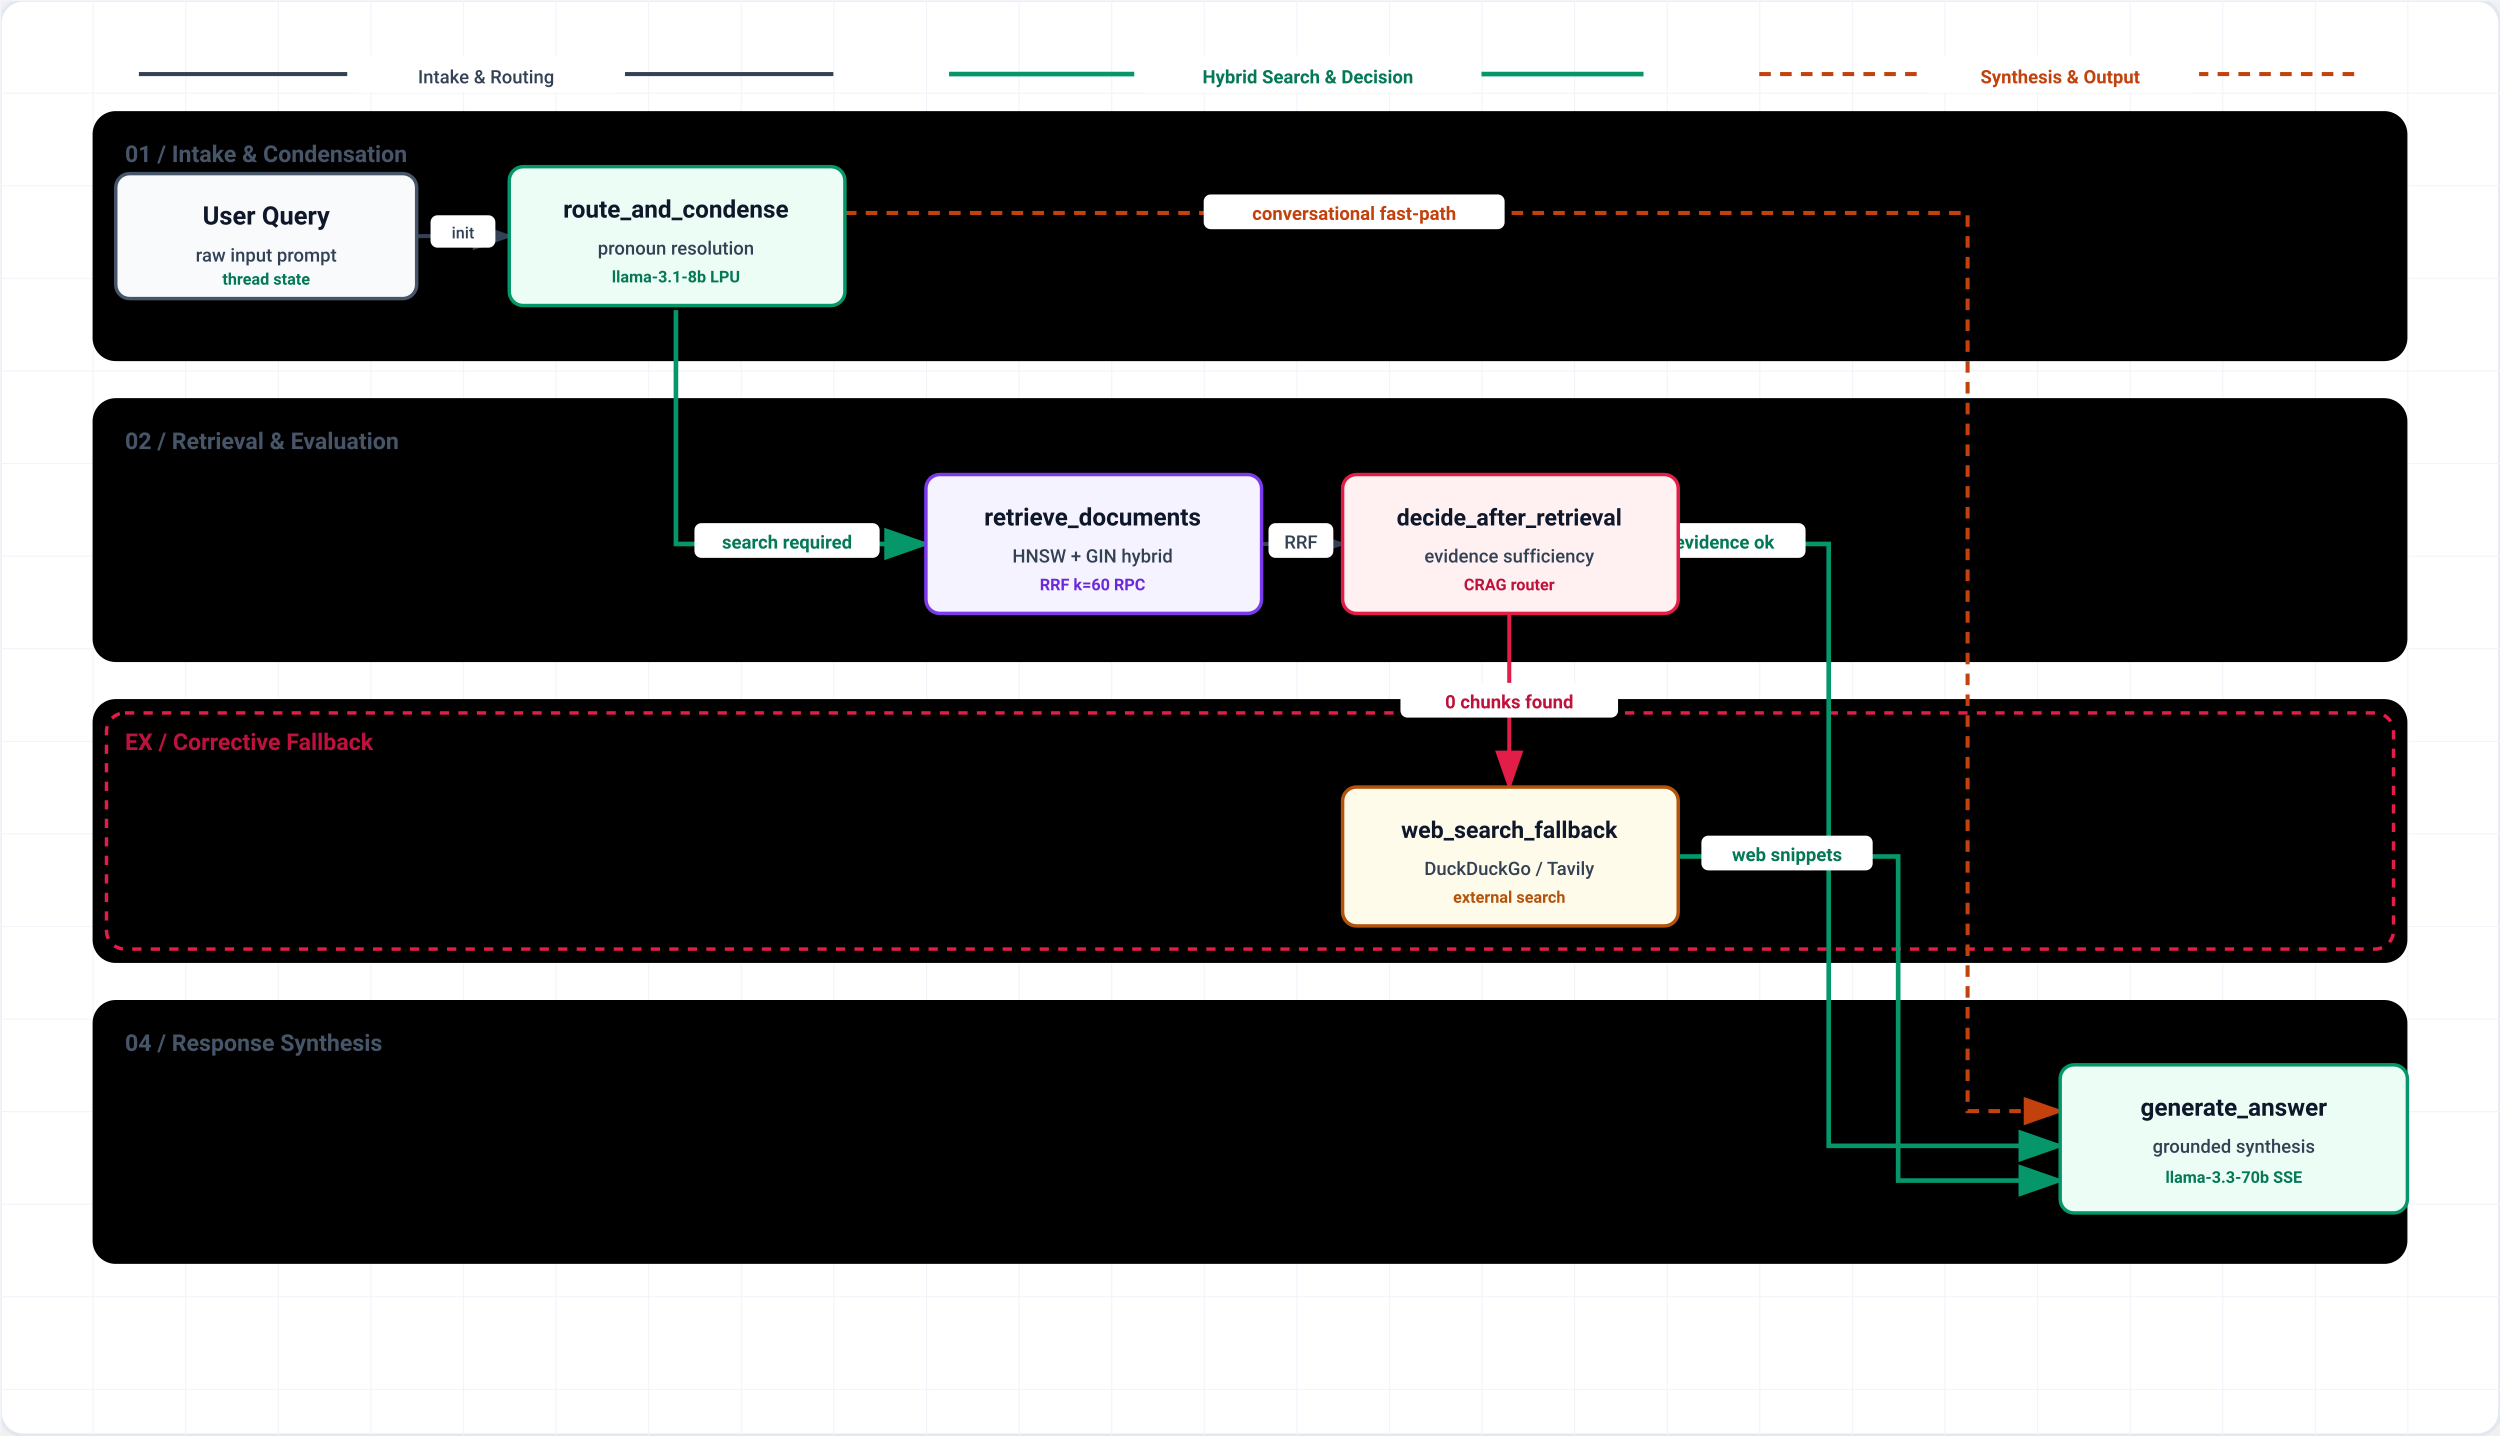
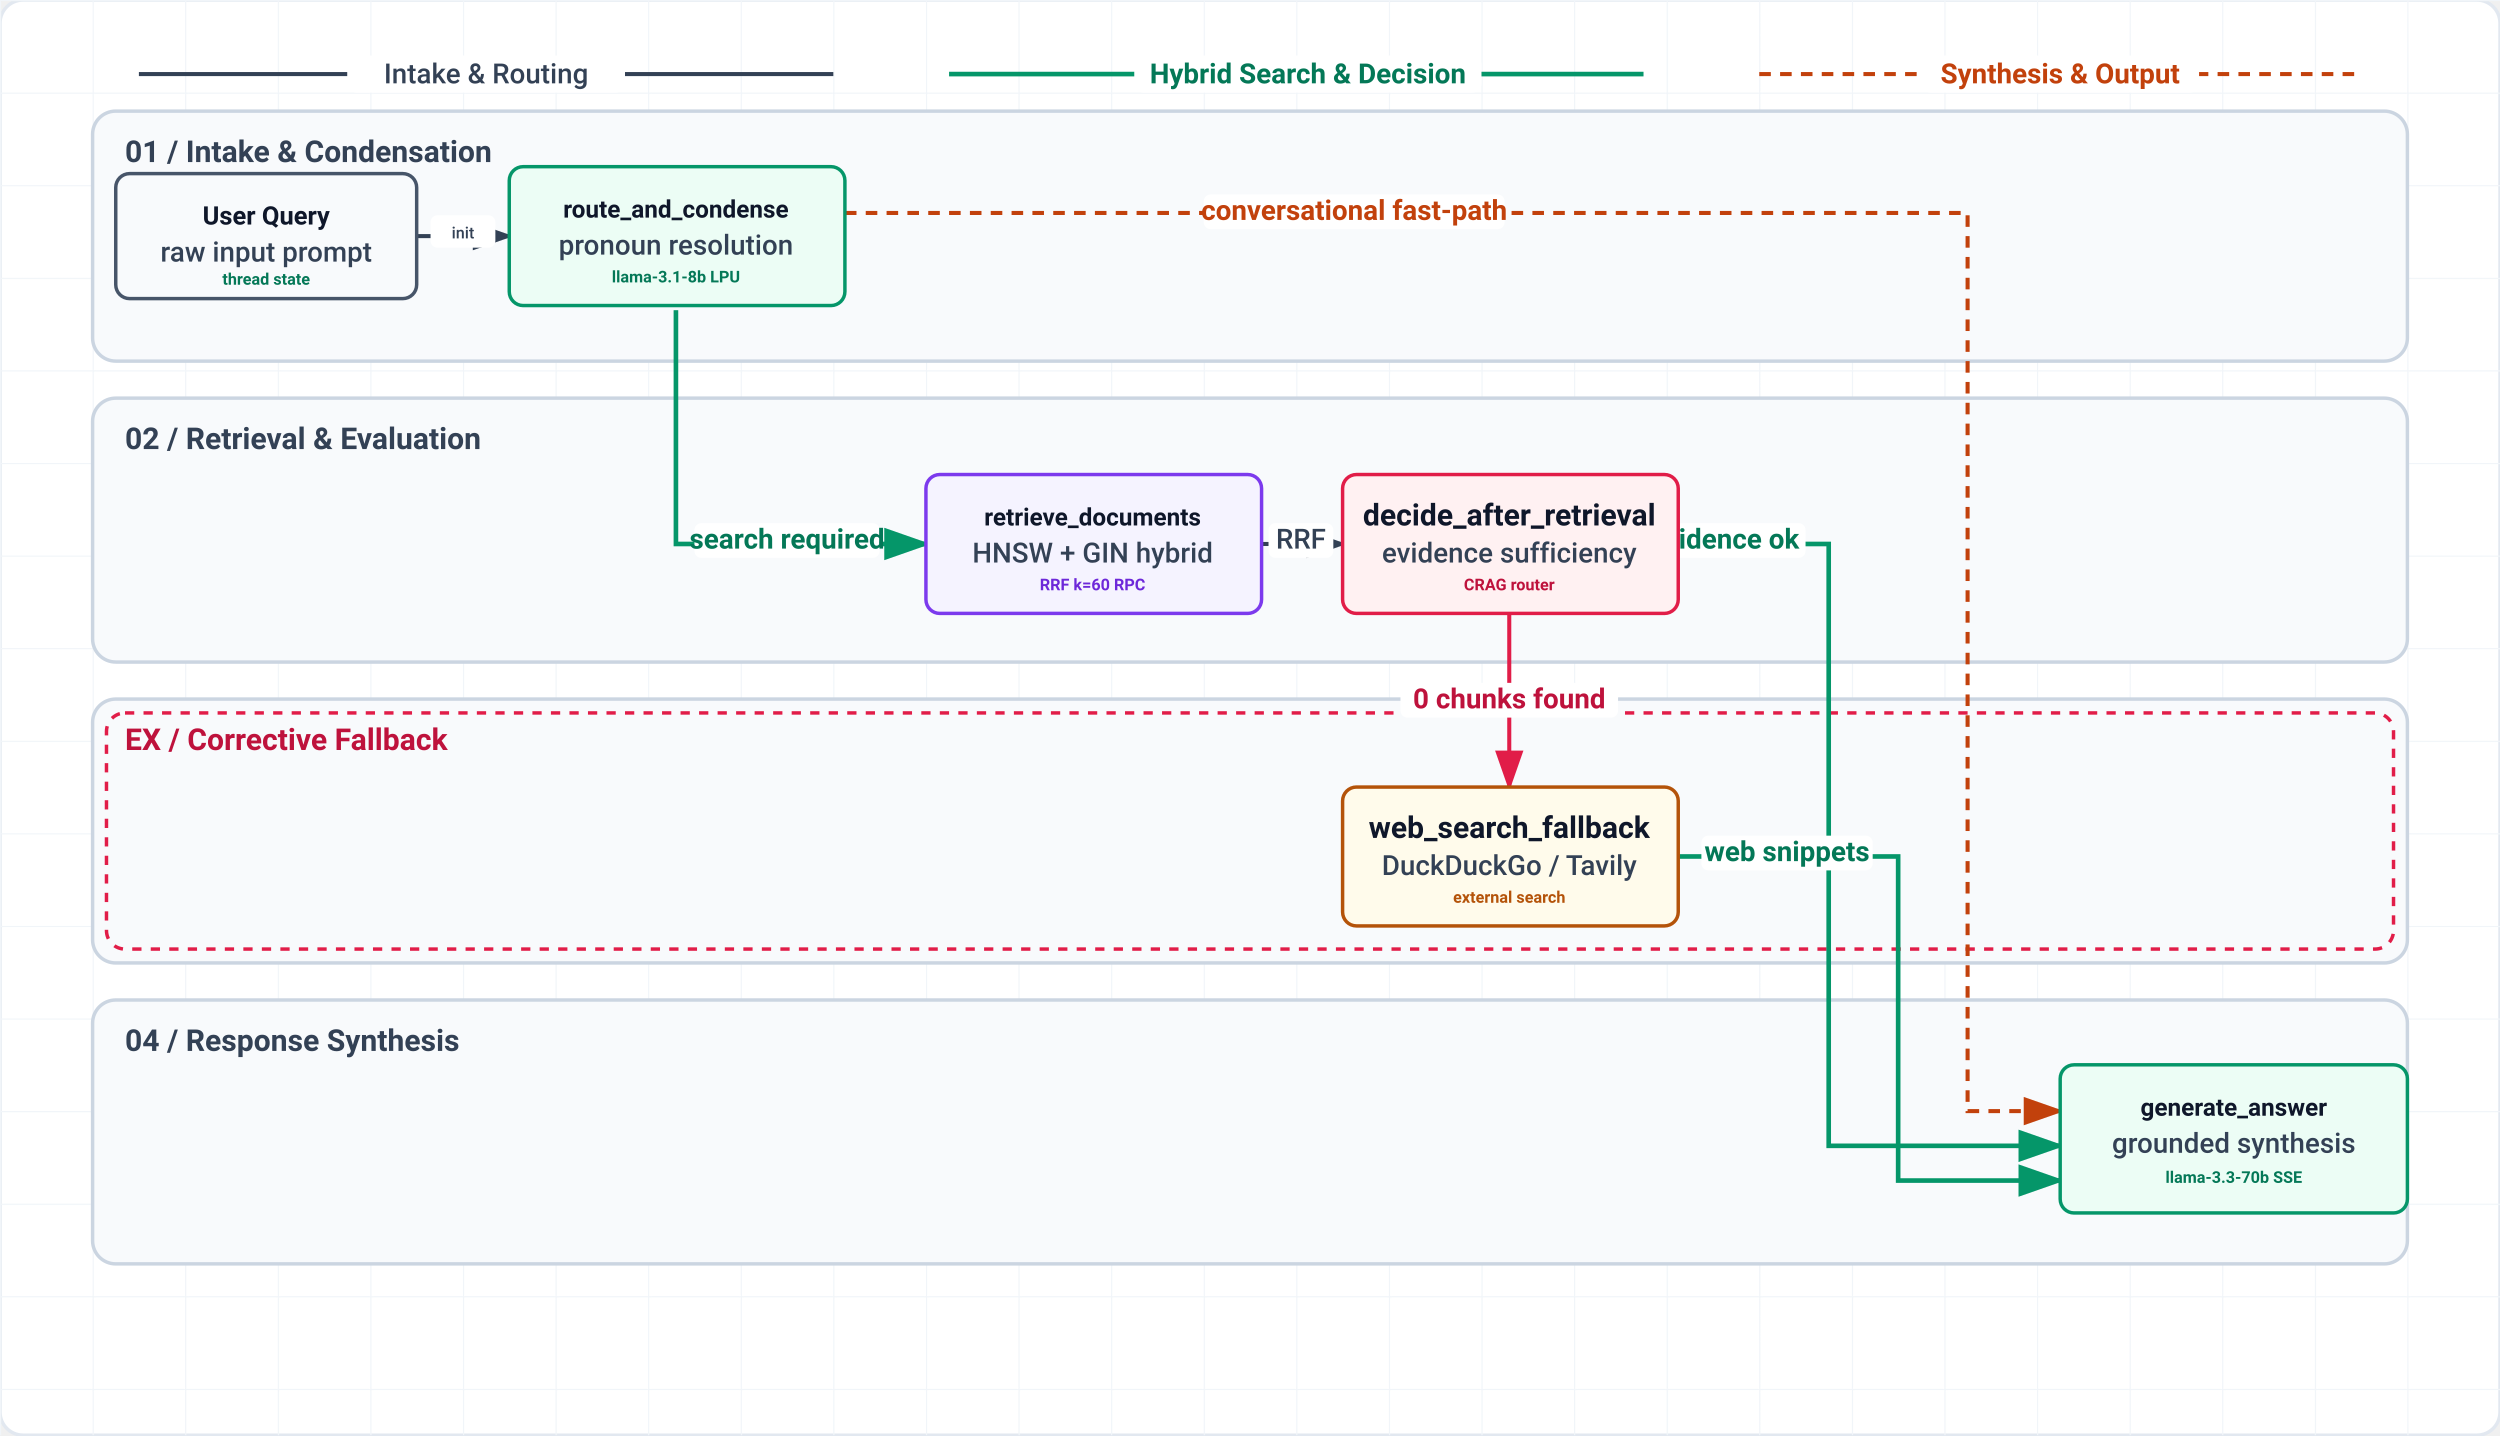
<svg xmlns="http://www.w3.org/2000/svg" viewBox="0 0 1080 620" role="img" lang="en" aria-labelledby="stategraph-title" data-quality-profile="showcase">
  <style>
+   
    :root {
      --bg: #ffffff;
-       --grid: #f1f5f9;
      --text: #0f172a;
      --text-muted: #334155;
      --text-dim: #475569;
-       --text-faint: #64748b;
-       --panel: #ffffff;
-       --panel-border: #cbd5e1;
-       --lane-fill: #f8fafc;
+       --border: #cbd5e1;
+       --lane-bg: #f8fafc;
      --lane-stroke: #cbd5e1;
      --arrow: #334155;
      --arrow-emphasis: #059669;
      --mask: #ffffff;
-       --frontend-fill: #f0f9ff;
-       --frontend-stroke: #0284c7;
-       --backend-fill: #ecfdf5;
-       --backend-stroke: #059669;
-       --database-fill: #f5f3ff;
-       --database-stroke: #7c3aed;
-       --cloud-fill: #fffbeb;
-       --cloud-stroke: #b45309;
-       --security-fill: #fff1f2;
-       --security-stroke: #e11d48;
-       --messagebus-fill: #fff7ed;
-       --messagebus-stroke: #c2410c;
-       --external-fill: #f8fafc;
-       --external-stroke: #475569;
    }

-     /* Base Elements */
+     /* Typography */
    text {
      font-family: -apple-system, BlinkMacSystemFont, "Segoe UI", Roboto, "Helvetica Neue", Arial, sans-serif;
+       text-rendering: geometricPrecision;
    }
+ 
+     /* Backgrounds and Frames */
    .c-bg { fill: #ffffff; stroke: #e2e8f0; stroke-width: 1.5; }
    .c-grid { stroke: #f1f5f9; fill: none; stroke-width: 1; }
    .c-mask { fill: #ffffff; stroke: none; }
+     .c-lane { fill: #f8fafc !important; stroke: #cbd5e1 !important; stroke-width: 1.5; }
+     .node-box { stroke-width: 1.5; }

-     /* Node Fills &amp; High-Contrast Borders */
-     .c-frontend { fill: #f0f9ff; stroke: #0284c7; stroke-width: 1.5; }
-     .c-backend { fill: #ecfdf5; stroke: #059669; stroke-width: 1.5; }
-     .c-database { fill: #f5f3ff; stroke: #7c3aed; stroke-width: 1.5; }
-     .c-cloud { fill: #fffbeb; stroke: #b45309; stroke-width: 1.5; }
-     .c-security { fill: #fff1f2; stroke: #e11d48; stroke-width: 1.5; }
-     .c-messagebus { fill: #fff7ed; stroke: #c2410c; stroke-width: 1.5; }
-     .c-external { fill: #f8fafc; stroke: #475569; stroke-width: 1.5; }
-     .c-region { fill: rgba(180, 83, 9, 0.04); stroke: #b45309; stroke-dasharray: 6,4; stroke-width: 1.5; }
-     .c-security-group { fill: transparent; stroke: #e11d48; stroke-dasharray: 4,4; stroke-width: 1.5; }
+     /* Node Category Fills and Crisp Borders */
+     .c-frontend { fill: #f0f9ff !important; stroke: #0284c7 !important; stroke-width: 1.5; }
+     .c-backend { fill: #ecfdf5 !important; stroke: #059669 !important; stroke-width: 1.5; }
+     .c-database { fill: #f5f3ff !important; stroke: #7c3aed !important; stroke-width: 1.5; }
+     .c-cloud { fill: #fffbeb !important; stroke: #b45309 !important; stroke-width: 1.5; }
+     .c-security { fill: #fff1f2 !important; stroke: #e11d48 !important; stroke-width: 1.5; }
+     .c-messagebus { fill: #fff7ed !important; stroke: #c2410c !important; stroke-width: 1.5; }
+     .c-external { fill: #f8fafc !important; stroke: #475569 !important; stroke-width: 1.5; }
+     .c-region { fill: rgba(180, 83, 9, 0.04) !important; stroke: #b45309 !important; stroke-dasharray: 6,4; stroke-width: 1.5; }
+     .c-security-group { fill: transparent !important; stroke: #e11d48 !important; stroke-dasharray: 4,4; stroke-width: 1.5; }

-     /* Crisp Arrows &amp; Connectors */
-     .a-default { stroke: #334155; fill: none; stroke-width: 1.75; }
-     .a-emphasis { stroke: #059669; fill: none; stroke-width: 2; }
-     .a-security { stroke: #e11d48; fill: none; stroke-width: 1.75; }
-     .a-dashed { stroke: #c2410c; fill: none; stroke-dasharray: 5,4; stroke-width: 1.75; }
-     .m-default { fill: #334155; }
-     .m-emphasis { fill: #059669; }
-     .m-security { fill: #e11d48; }
-     .m-dashed { fill: #c2410c; }
+     /* Connectors and Arrows */
+     .a-default { stroke: #334155 !important; fill: none; stroke-width: 1.75; }
+     .a-emphasis { stroke: #059669 !important; fill: none; stroke-width: 2; }
+     .a-security { stroke: #e11d48 !important; fill: none; stroke-width: 1.75; }
+     .a-dashed { stroke: #c2410c !important; fill: none; stroke-dasharray: 5,4; stroke-width: 1.75; }
+     .a-return { stroke: #475569 !important; fill: none; stroke-dasharray: 5,5; stroke-width: 1.5; }
+     .m-default { fill: #334155 !important; }
+     .m-emphasis { fill: #059669 !important; }
+     .m-security { fill: #e11d48 !important; }
+     .m-dashed { fill: #c2410c !important; }
+ 
+     /* Activation Bars in Sequence Diagrams */
+     .activation-bar { stroke-width: 1; }

    /* High-Contrast Pitch-Dark Text */
-     .t-primary { fill: #0f172a; font-weight: 600; }
-     .t-muted { fill: #334155; font-weight: 500; }
-     .t-dim { fill: #475569; }
-     .t-backend { fill: #047857; font-weight: 600; }
-     .t-cloud { fill: #b45309; font-weight: 600; }
-     .t-security { fill: #be123c; font-weight: 600; }
-     .t-database { fill: #6d28d9; font-weight: 600; }
-     .t-messagebus { fill: #c2410c; font-weight: 600; }
+     .t-primary { fill: #0f172a !important; font-weight: 600; }
+     .t-muted { fill: #334155 !important; font-weight: 500; }
+     .t-dim { fill: #334155 !important; font-weight: 600; }
+     .t-backend { fill: #047857 !important; font-weight: 600; }
+     .t-cloud { fill: #b45309 !important; font-weight: 600; }
+     .t-security { fill: #be123c !important; font-weight: 600; }
+     .t-database { fill: #6d28d9 !important; font-weight: 600; }
+     .t-messagebus { fill: #c2410c !important; font-weight: 600; }
+   
  </style>
  <rect width="100%" height="100%" class="c-bg" rx="10" />
  <defs>
    <marker id="arrowhead" markerWidth="10" markerHeight="7" refX="9" refY="3.5" orient="auto">
      <polygon points="0 0, 10 3.5, 0 7" class="m-default" />
    </marker>
    <marker id="arrowhead-emphasis" markerWidth="10" markerHeight="7" refX="9" refY="3.5" orient="auto">
      <polygon points="0 0, 10 3.5, 0 7" class="m-emphasis" />
    </marker>
    <marker id="arrowhead-security" markerWidth="10" markerHeight="7" refX="9" refY="3.5" orient="auto">
      <polygon points="0 0, 10 3.5, 0 7" class="m-security" />
    </marker>
    <marker id="arrowhead-dashed" markerWidth="10" markerHeight="7" refX="9" refY="3.5" orient="auto">
      <polygon points="0 0, 10 3.5, 0 7" class="m-dashed" />
    </marker>
    <pattern id="grid" width="40" height="40" patternUnits="userSpaceOnUse">
      <path d="M 40 0 L 0 0 0 40" class="c-grid" stroke-width="0.5" />
    </pattern>
  </defs>
  <rect width="100%" height="100%" fill="url(#grid)" />
  <rect data-graph-role="structural-frame" data-composition-frame-kind="lane" x="40" y="48" width="1000" height="108" rx="10" class="c-lane" stroke-width="1" />
-   <text x="54" y="70" class="t-dim" font-size="10" font-weight="600">01 / Intake &amp; Condensation</text>
+   <text x="54" y="70" class="t-dim" font-size="13" font-weight="600">01 / Intake &amp; Condensation</text>
  <rect data-graph-role="structural-frame" data-composition-frame-kind="lane" x="40" y="172" width="1000" height="114" rx="10" class="c-lane" stroke-width="1" />
-   <text x="54" y="194" class="t-dim" font-size="10" font-weight="600">02 / Retrieval &amp; Evaluation</text>
+   <text x="54" y="194" class="t-dim" font-size="13" font-weight="600">02 / Retrieval &amp; Evaluation</text>
  <rect data-graph-role="structural-frame" data-composition-frame-kind="lane" x="40" y="302" width="1000" height="114" rx="10" class="c-lane" stroke-width="1" />
  <rect data-graph-role="structural-frame" data-composition-frame-kind="exception-lane" x="46" y="308" width="988" height="102" rx="8" class="c-security-group" stroke-width="1" />
-   <text x="54" y="324" class="t-security" font-size="10" font-weight="600">EX / Corrective Fallback</text>
+   <text x="54" y="324" class="t-security" font-size="13" font-weight="600">EX / Corrective Fallback</text>
  <rect data-graph-role="structural-frame" data-composition-frame-kind="lane" x="40" y="432" width="1000" height="114" rx="10" class="c-lane" stroke-width="1" />
-   <text x="54" y="454" class="t-dim" font-size="10" font-weight="600">04 / Response Synthesis</text>
+   <text x="54" y="454" class="t-dim" font-size="13" font-weight="600">04 / Response Synthesis</text>
  <line x1="60" y1="32" x2="360" y2="32" class="a-default" stroke-width="1.1" />
  <rect x="150" y="24" width="120" height="16" rx="4" class="c-mask" />
-   <text x="210" y="36" class="t-muted" font-size="8" font-weight="600" text-anchor="middle">Intake &amp; Routing</text>
+   <text x="210" y="36" class="t-muted" font-size="12" font-weight="600" text-anchor="middle">Intake &amp; Routing</text>
  <line x1="410" y1="32" x2="710" y2="32" class="a-emphasis" stroke-width="1.1" />
  <rect x="490" y="24" width="150" height="16" rx="4" class="c-mask" />
-   <text x="565" y="36" class="t-backend" font-size="8" font-weight="600" text-anchor="middle">Hybrid Search &amp; Decision</text>
+   <text x="565" y="36" class="t-backend" font-size="12" font-weight="600" text-anchor="middle">Hybrid Search &amp; Decision</text>
  <line x1="760" y1="32" x2="1020" y2="32" class="a-dashed" stroke-width="1.1" />
  <rect x="830" y="24" width="120" height="16" rx="4" class="c-mask" />
-   <text x="890" y="36" class="t-messagebus" font-size="8" font-weight="600" text-anchor="middle">Synthesis &amp; Output</text>
+   <text x="890" y="36" class="t-messagebus" font-size="12" font-weight="600" text-anchor="middle">Synthesis &amp; Output</text>
  <path data-edge-id="edge_intake_route" data-edge-from="user_query" data-edge-to="route_and_condense" d="M 180 102 L 220 102" class="a-default" stroke-width="1.5" marker-end="url(#arrowhead)" />
  <path data-edge-id="edge_route_retrieve" data-edge-from="route_and_condense" data-edge-to="retrieve_documents" d="M 292 134 L 292 235 L 400 235" class="a-emphasis" stroke-width="1.8" marker-end="url(#arrowhead-emphasis)" />
  <path data-edge-id="edge_route_direct" data-edge-from="route_and_condense" data-edge-to="generate_answer" d="M 365 92 L 850 92 L 850 480 L 890 480" class="a-dashed" stroke-width="1.5" marker-end="url(#arrowhead-dashed)" />
  <path data-edge-id="edge_retrieve_decide" data-edge-from="retrieve_documents" data-edge-to="decide_after_retrieval" d="M 545 235 L 580 235" class="a-default" stroke-width="1.5" marker-end="url(#arrowhead)" />
  <path data-edge-id="edge_decide_generate" data-edge-from="decide_after_retrieval" data-edge-to="generate_answer" d="M 725 235 L 790 235 L 790 495 L 890 495" class="a-emphasis" stroke-width="1.8" marker-end="url(#arrowhead-emphasis)" />
  <path data-edge-id="edge_decide_fallback" data-edge-from="decide_after_retrieval" data-edge-to="web_search_fallback" d="M 652 265 L 652 340" class="a-security" stroke-width="1.5" marker-end="url(#arrowhead-security)" />
  <path data-edge-id="edge_fallback_generate" data-edge-from="web_search_fallback" data-edge-to="generate_answer" d="M 725 370 L 820 370 L 820 510 L 890 510" class="a-emphasis" stroke-width="1.8" marker-end="url(#arrowhead-emphasis)" />
  <g data-edge-id="edge_intake_route">
    <rect x="186" y="93" width="28" height="14" rx="3" class="c-mask" />
    <text x="200" y="103" class="t-muted" font-size="7" text-anchor="middle">init</text>
  </g>
  <g data-edge-id="edge_route_retrieve">
    <rect x="300" y="226" width="80" height="15" rx="3" class="c-mask" />
-     <text x="340" y="237" class="t-backend" font-size="8" text-anchor="middle">search required</text>
+     <text x="340" y="237" class="t-backend" font-size="12" text-anchor="middle">search required</text>
  </g>
  <g data-edge-id="edge_route_direct">
    <rect x="520" y="84" width="130" height="15" rx="3" class="c-mask" />
-     <text x="585" y="95" class="t-messagebus" font-size="8" text-anchor="middle">conversational fast-path</text>
+     <text x="585" y="95" class="t-messagebus" font-size="12" text-anchor="middle">conversational fast-path</text>
  </g>
  <g data-edge-id="edge_retrieve_decide">
    <rect x="548" y="226" width="28" height="15" rx="3" class="c-mask" />
-     <text x="562" y="237" class="t-muted" font-size="8" text-anchor="middle">RRF</text>
+     <text x="562" y="237" class="t-muted" font-size="12" text-anchor="middle">RRF</text>
  </g>
  <g data-edge-id="edge_decide_generate">
    <rect x="710" y="226" width="70" height="15" rx="3" class="c-mask" />
-     <text x="745" y="237" class="t-backend" font-size="8" text-anchor="middle">evidence ok</text>
+     <text x="745" y="237" class="t-backend" font-size="12" text-anchor="middle">evidence ok</text>
  </g>
  <g data-edge-id="edge_decide_fallback">
    <rect x="605" y="295" width="94" height="15" rx="3" class="c-mask" />
-     <text x="652" y="306" class="t-security" font-size="8" text-anchor="middle">0 chunks found</text>
+     <text x="652" y="306" class="t-security" font-size="12" text-anchor="middle">0 chunks found</text>
  </g>
  <g data-edge-id="edge_fallback_generate">
    <rect x="735" y="361" width="74" height="15" rx="3" class="c-mask" />
-     <text x="772" y="372" class="t-backend" font-size="8" text-anchor="middle">web snippets</text>
+     <text x="772" y="372" class="t-backend" font-size="12" text-anchor="middle">web snippets</text>
  </g>
  <g data-node-id="user_query">
    <rect x="50" y="75" width="130" height="54" rx="6" class="c-mask" />
    <rect x="50" y="75" width="130" height="54" rx="6" class="c-external" stroke-width="1.5" />
    <text x="115" y="97" class="t-primary" font-size="11" font-weight="600" text-anchor="middle">User Query</text>
-     <text x="115" y="113" class="t-muted" font-size="8" text-anchor="middle">raw input prompt</text>
+     <text x="115" y="113" class="t-muted" font-size="12" text-anchor="middle">raw input prompt</text>
    <text x="115" y="123" class="t-backend" font-size="7" text-anchor="middle">thread state</text>
  </g>
  <g data-node-id="route_and_condense">
    <rect x="220" y="72" width="145" height="60" rx="6" class="c-mask" />
    <rect x="220" y="72" width="145" height="60" rx="6" class="c-backend" stroke-width="1.5" />
    <text x="292" y="94" class="t-primary" font-size="10.5" font-weight="600" text-anchor="middle">route_and_condense</text>
-     <text x="292" y="110" class="t-muted" font-size="8" text-anchor="middle">pronoun resolution</text>
+     <text x="292" y="110" class="t-muted" font-size="12" text-anchor="middle">pronoun resolution</text>
    <text x="292" y="122" class="t-backend" font-size="7" text-anchor="middle">llama-3.1-8b LPU</text>
  </g>
  <g data-node-id="retrieve_documents">
    <rect x="400" y="205" width="145" height="60" rx="6" class="c-mask" />
    <rect x="400" y="205" width="145" height="60" rx="6" class="c-database" stroke-width="1.5" />
    <text x="472" y="227" class="t-primary" font-size="10.5" font-weight="600" text-anchor="middle">retrieve_documents</text>
-     <text x="472" y="243" class="t-muted" font-size="8" text-anchor="middle">HNSW + GIN hybrid</text>
+     <text x="472" y="243" class="t-muted" font-size="12" text-anchor="middle">HNSW + GIN hybrid</text>
    <text x="472" y="255" class="t-database" font-size="7" text-anchor="middle">RRF k=60 RPC</text>
  </g>
  <g data-node-id="decide_after_retrieval">
    <rect x="580" y="205" width="145" height="60" rx="6" class="c-mask" />
    <rect x="580" y="205" width="145" height="60" rx="6" class="c-security" stroke-width="1.5" />
-     <text x="652" y="227" class="t-primary" font-size="10" font-weight="600" text-anchor="middle">decide_after_retrieval</text>
-     <text x="652" y="243" class="t-muted" font-size="8" text-anchor="middle">evidence sufficiency</text>
+     <text x="652" y="227" class="t-primary" font-size="13" font-weight="600" text-anchor="middle">decide_after_retrieval</text>
+     <text x="652" y="243" class="t-muted" font-size="12" text-anchor="middle">evidence sufficiency</text>
    <text x="652" y="255" class="t-security" font-size="7" text-anchor="middle">CRAG router</text>
  </g>
  <g data-node-id="web_search_fallback">
    <rect x="580" y="340" width="145" height="60" rx="6" class="c-mask" />
    <rect x="580" y="340" width="145" height="60" rx="6" class="c-cloud" stroke-width="1.5" />
-     <text x="652" y="362" class="t-primary" font-size="10" font-weight="600" text-anchor="middle">web_search_fallback</text>
-     <text x="652" y="378" class="t-muted" font-size="8" text-anchor="middle">DuckDuckGo / Tavily</text>
+     <text x="652" y="362" class="t-primary" font-size="13" font-weight="600" text-anchor="middle">web_search_fallback</text>
+     <text x="652" y="378" class="t-muted" font-size="12" text-anchor="middle">DuckDuckGo / Tavily</text>
    <text x="652" y="390" class="t-cloud" font-size="7" text-anchor="middle">external search</text>
  </g>
  <g data-node-id="generate_answer">
    <rect x="890" y="460" width="150" height="64" rx="6" class="c-mask" />
    <rect x="890" y="460" width="150" height="64" rx="6" class="c-backend" stroke-width="1.5" />
    <text x="965" y="482" class="t-primary" font-size="10.5" font-weight="600" text-anchor="middle">generate_answer</text>
-     <text x="965" y="498" class="t-muted" font-size="8" text-anchor="middle">grounded synthesis</text>
+     <text x="965" y="498" class="t-muted" font-size="12" text-anchor="middle">grounded synthesis</text>
    <text x="965" y="511" class="t-backend" font-size="7" text-anchor="middle">llama-3.3-70b SSE</text>
  </g>
</svg>
